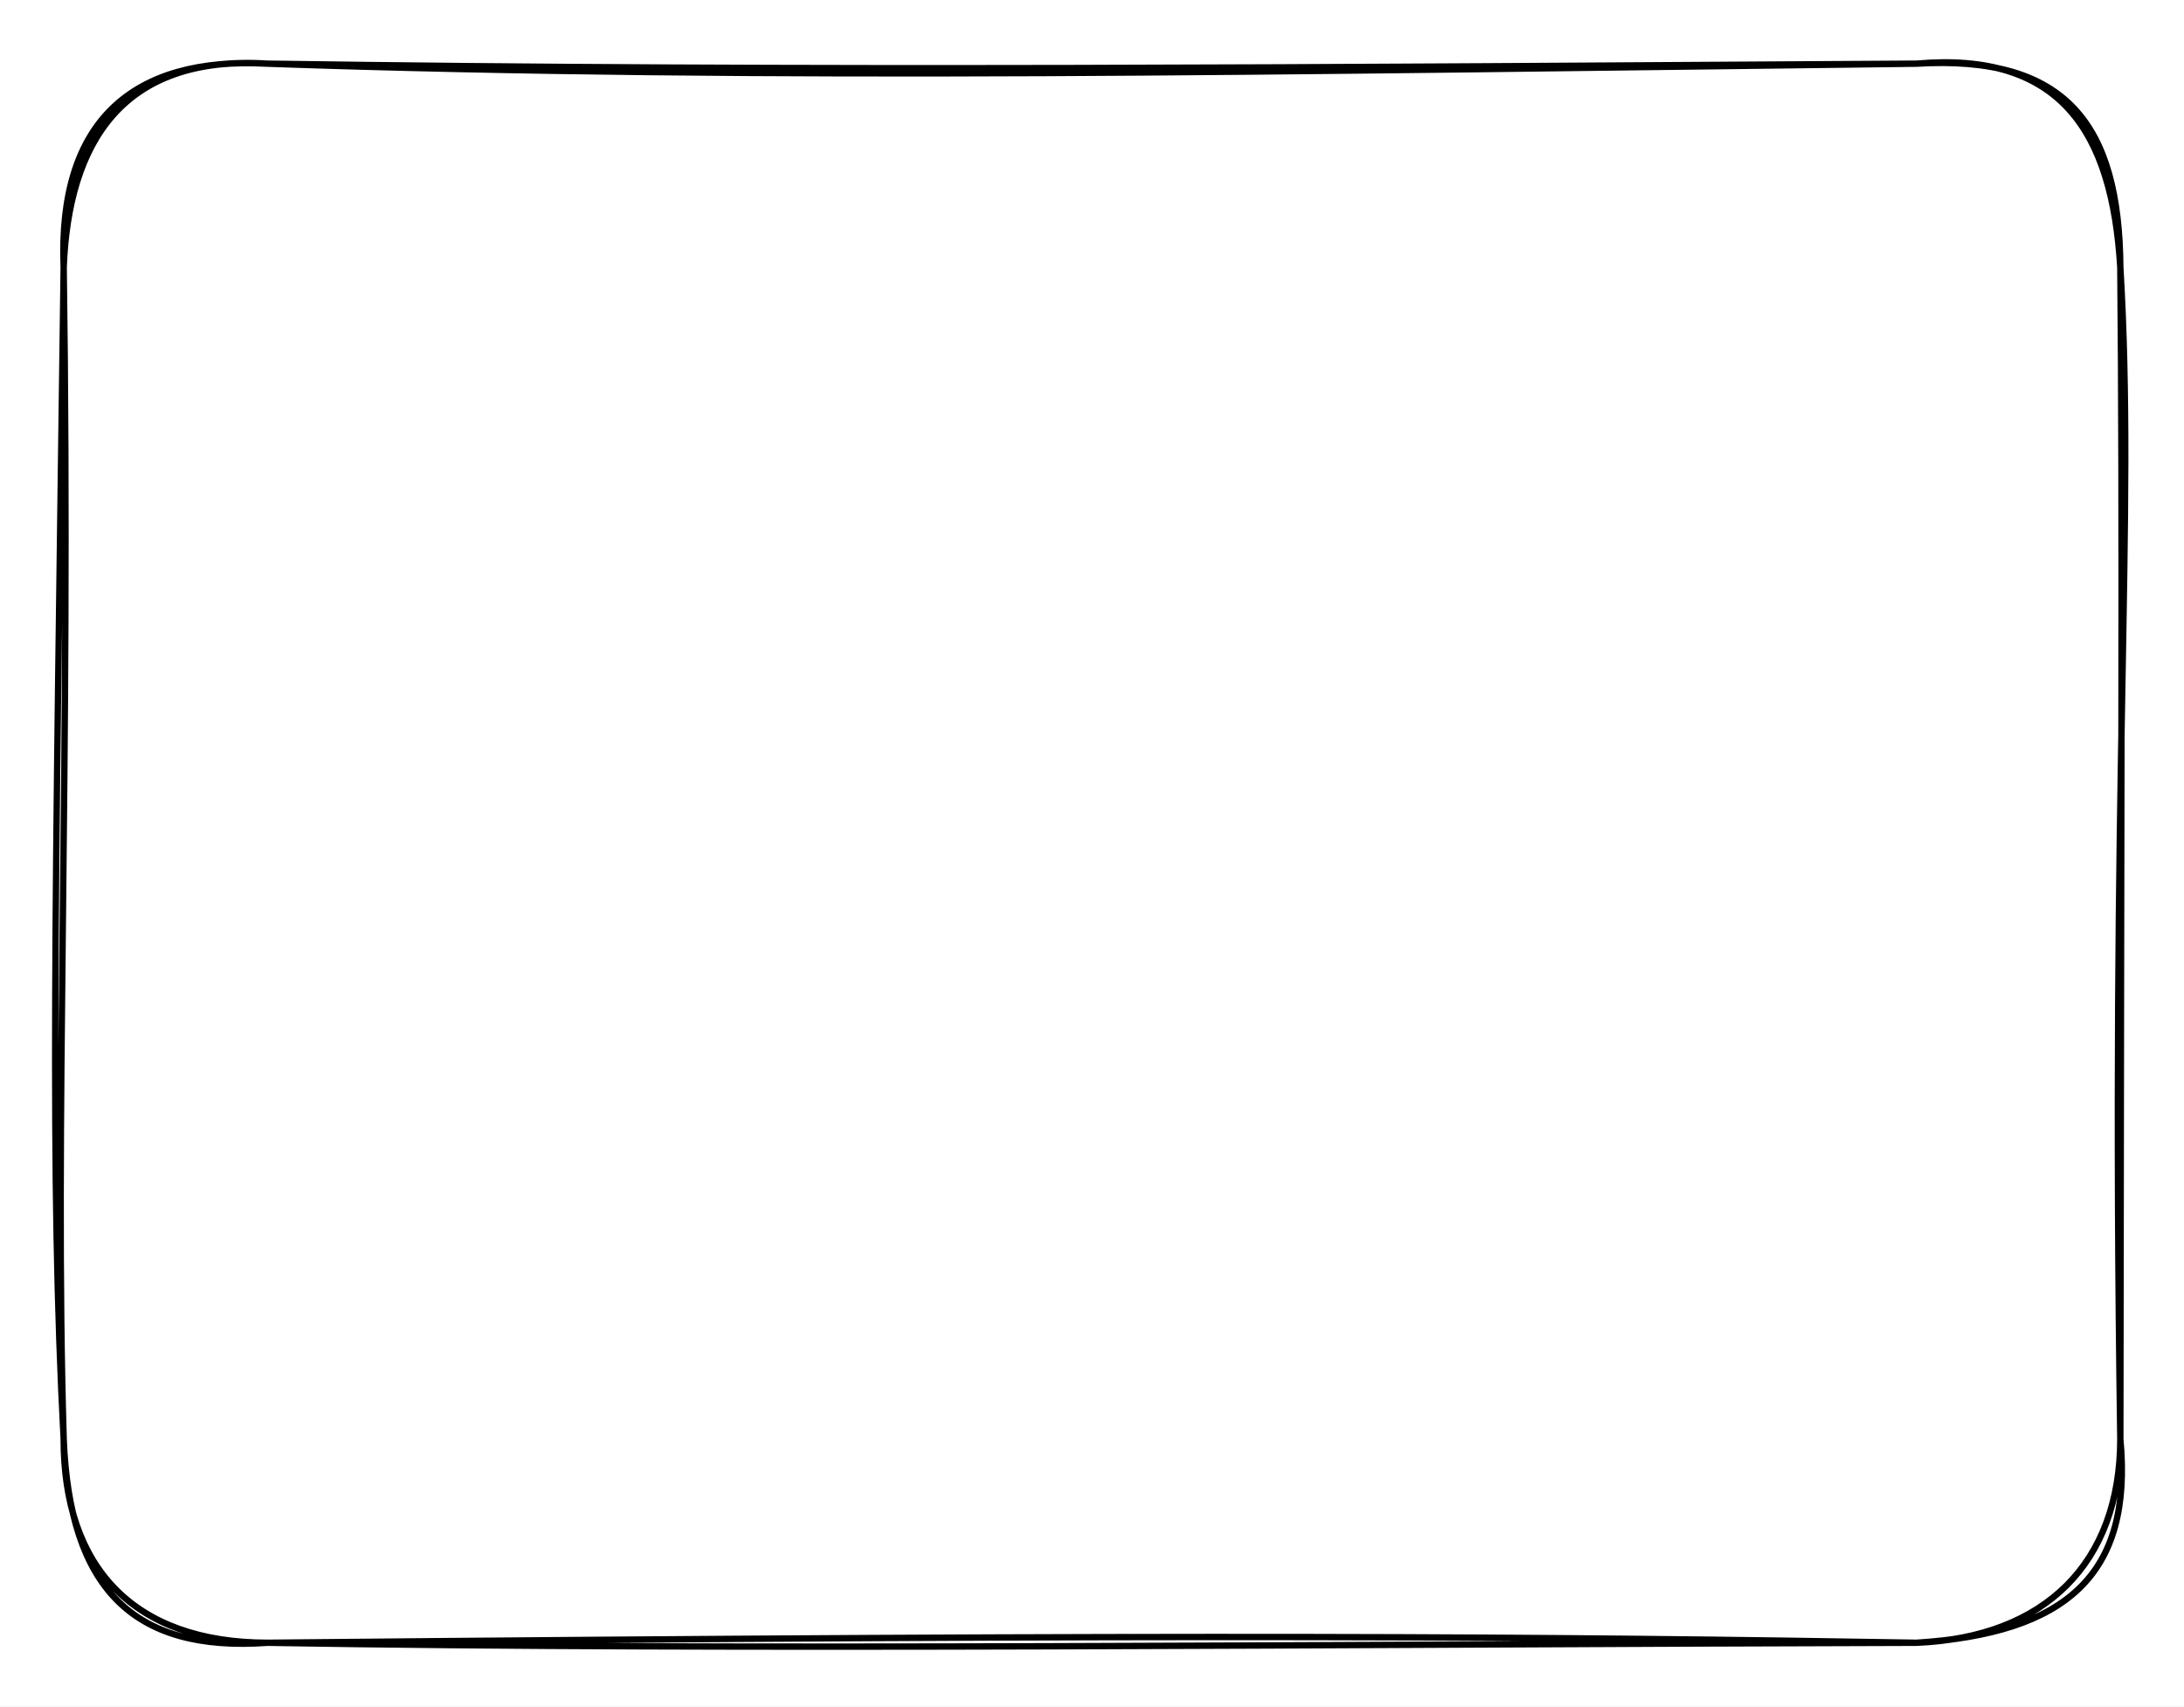
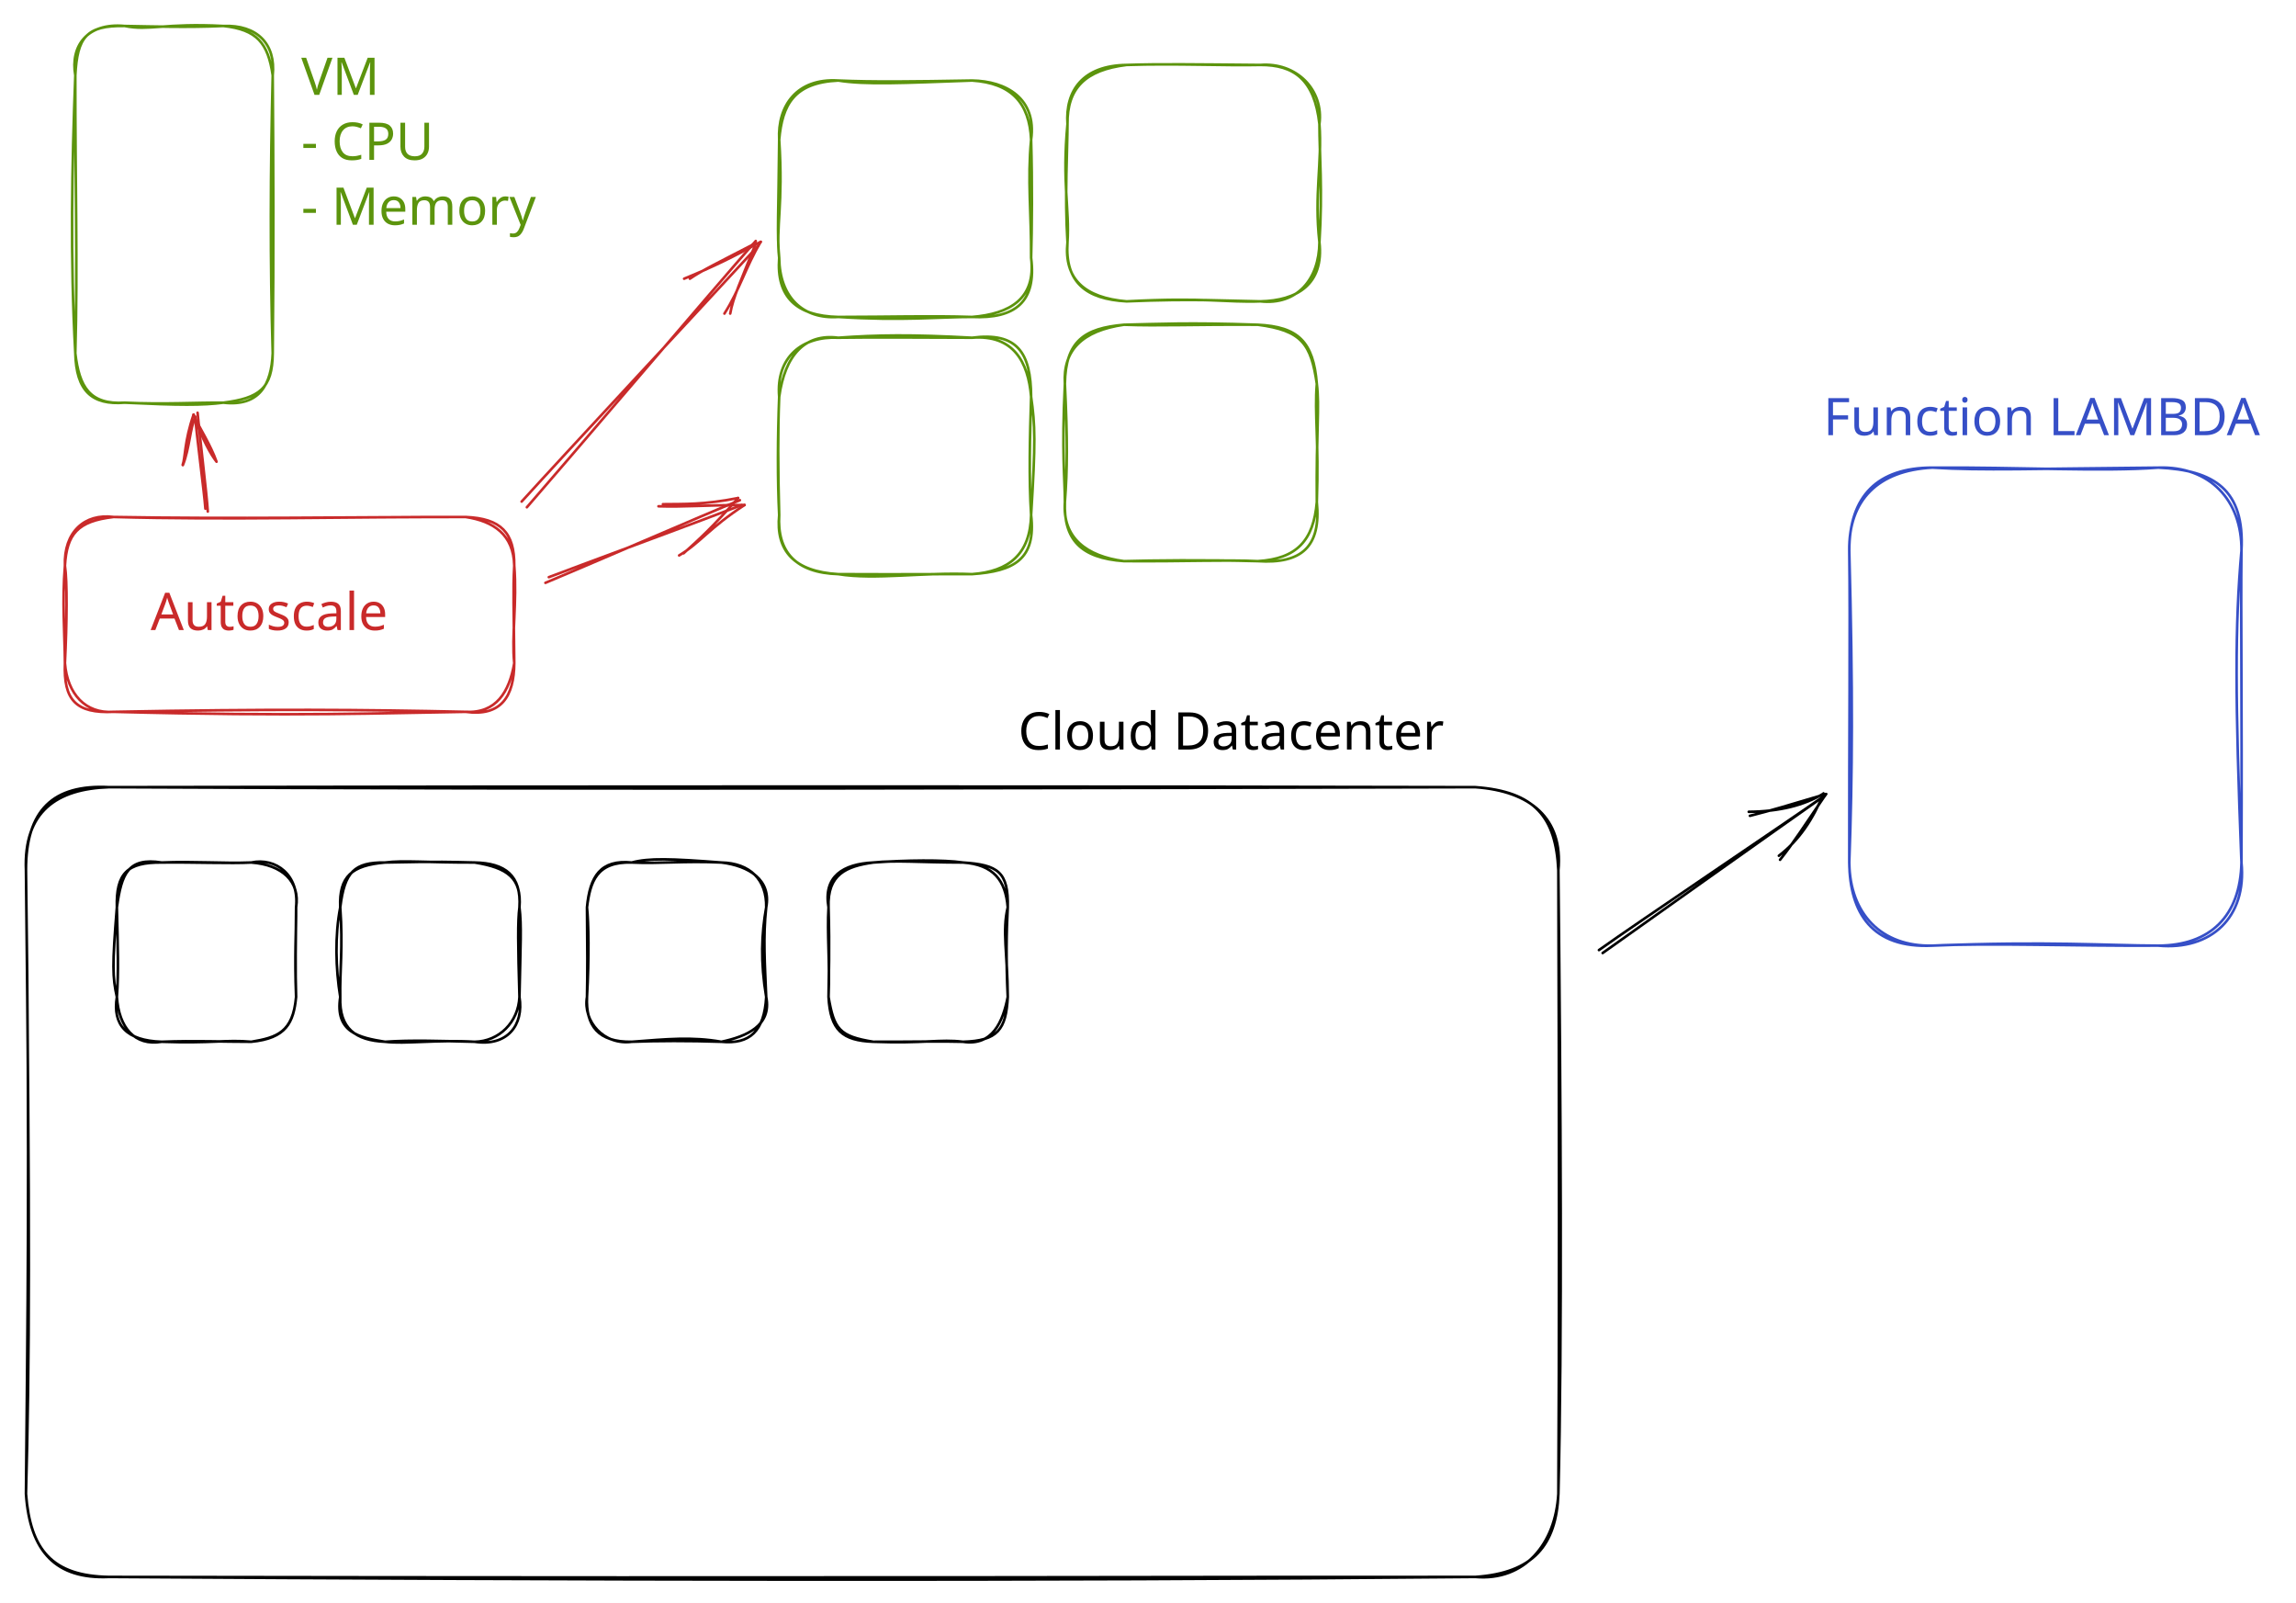
- <svg xmlns="http://www.w3.org/2000/svg" version="1.1" viewBox="0 0 343 268" width="343" height="268">
+ <svg xmlns="http://www.w3.org/2000/svg" version="1.1" viewBox="0 0 884 617" width="884" height="617">
  
-   eyJ2ZXJzaW9uIjoiMSIsImVuY29kaW5nIjoiYnN0cmluZyIsImNvbXByZXNzZWQiOnRydWUsImVuY29kZWQiOiJ4nGVSyW7CMFx1MDAxML3zXHUwMDE1UbhWkIWGwLFcdTAwMTRVXFzKXHUwMDAxqaitejDJJLFi7Mh2WJV/r+3QOFBcdTAwMWYszZt582a7XHUwMDBlXHUwMDFjx5XnXG7cuePCKUFcdTAwMDSnXHUwMDFjXHUwMDFk3SeNXHUwMDFmgFx1MDAwYsyoclx1MDAwNcZcdTAwMTas5omJLKSsxHw8RlU1yrHcMVaOXHUwMDEytm9pQGBcdTAwMGZUXG5cdTAwMTX4rWzHuZq/J8QhkYjmXHUwMDA0XGbBuKyWXHUwMDFmPoLvjFx1MDAxYVk/8oI4iPzppIvA4lXJSUiVO0NEgPVoyEWry1kut1x1MDAxOVx1MDAxNV9vXHUwMDFm67g8fq5cdTAwMTeZVc0wIVx1MDAxYnkmbVMoKWreq0lIzkrY4lRcdTAwMTZa/Vx1MDAwMe94gqmhWVx1MDAxNmd1XlBcdTAwMTDijsMqlGB51pjndWg7hLljkZOypkHU2Zox8eNcdTAwMDftXHUwMDA1I4xr7aFnnlXfoaTMVVx0NO1iJEdUVIirndi4462rMLDjLlx1MDAwMOeF1Oue9Fx1MDAwNMFcZtef+V7gxV5cdTAwMTR0XHUwMDFlLVOtUrPnn377NL21/7d4u/rwhjS2YFx1MDAxZL/snYxNVVcpalfrR7MwXHUwMDBlplx1MDAxMz98jm1pXHUwMDA001I5aU2IxVhS2mswaKN+k9RV57qRKmVXmupcdTAwMDGnXHUwMDFifIG7NO5cdTAwMDHD8eX/IIeZee7gVr8+XHUwMDFmMH02g+ZcdTAwMTeMXHUwMDE02lgifQ==
+   eyJ2ZXJzaW9uIjoiMSIsImVuY29kaW5nIjoiYnN0cmluZyIsImNvbXByZXNzZWQiOnRydWUsImVuY29kZWQiOiJ4nOVbWVfiSFx1MDAxYr73V3Cc24apfek7XFxQWmltwdb2++b0iUmAaEjSSVx1MDAwMHFO//epIE02oIOIxlx1MDAxOS5cdTAwMTRqSb1V9bxPvUvl751KZTeceObux8qu+aBrtmX42nj3Q1Q+Mv3Aclx1MDAxZFWFpr9cdTAwMDN36OvTlv0w9IKPf/6peV6tZ4W3rntf093BUzfTNlx1MDAwN6ZcdTAwMTNcdTAwMDaq4f/U70rl7+nfxEC+qYea07PNaYdpVTxcdTAwMTbH2cLPrjNcdTAwMWRcdTAwMTZcdTAwMDLAXHUwMDE5hFx1MDAwNLF5XHUwMDBiKzhQw4Wmoaq7mlx1MDAxZJhxTVS0XHUwMDBiYIAk0tj4S9A/fuw5xqjFW/GoXcu22+HEfpqUpveHfkKmIPTde/PKMsJ+NHqmfN4vcNWixb18d9jrO2ZcdTAwMTCk+rieplvh5GlcdTAwMTbz0qdF+FiJS1x1MDAxZaJcdTAwMTVcdTAwMDDxXHUwMDEyTHtcYpJcdTAwMTl737VdP1x1MDAxYftcdTAwMGaqS1x1MDAwMlx1MDAxMqPfavp9T4ngXHUwMDE48zahrzmBp/lqT+J249mseLyWfdPq9cNoPELj8czp2kJcdDCFTCaWPlx1MDAxYcVrXHUwMDFh023+Kzl7x5jN/te+xzuPZyU/Y3mj9odZxCRRk9hNpFcv3fH9ZHimdbpcdTAwMDdfaLvhPsT7lYKY5vvueHde83P2LVx1MDAxNnToXHUwMDE52lx1MDAxM27UtLDASFx1MDAwMlxiZLxcdTAwMTG25dyrSmdo23GZq9/HUNtJzGQ9iFOxXHUwMDE04lIgISmHpDDEPad31jyywos71Fx1MDAxZdFr3ri0q2HZIc5cdTAwMTKQjnpcdTAwMTDOl0JcdTAwMWNMP8+HOE3s6lx1MDAxY+NcdTAwMTiQXHUwMDFjxqkggHNE3lx1MDAxNOOn3lx0XHUwMDFjnIxcdTAwMDJZXHUwMDFkgCH+wY9hXVx1MDAwYl5cbuOCY1x1MDAwZdGrYJzAZVx1MDAxOCdAXCJEXHUwMDE10Fx1MDAwYkP8uFN9vDvqY5N5Y6fjnzdaPvbLXHUwMDBlcVx1MDAwZWVcbuJcdTAwMTSwrUGcyTzCXHUwMDEzZb9cdTAwMDBcdTAwMGU5glBCLLZccvCVXHUwMDEwXHUwMDA0hMtXgWBC77M0XHUwMDBiJeKKaaEojEHHvro67rdvv4VHN1xmOmbXOu5ccsqOQZloUVx1MDAwZVxmXCKIIVx1MDAwM+qI+49gkC096lx1MDAxOaZYqSNcdTAwMDWFIcjt/tWEnsOg27k9+nbBsGHSy7JDUFx1MDAwMFoyXGJiRiiAePvHfDlcdTAwMTBcYilbXHUwMDA2QUhcdTAwMTHgWCBYXHUwMDFjg0zrfFx1MDAwN/jh08nozqOjlqLRL/ao7Fx1MDAxOJRcdTAwMTKXXGaDVPlcdTAwMWGEcID+NVx1MDAxOFxmzYdwXHUwMDEx/NByd1x1MDAxZVx1MDAwMSpcdTAwMTVcdTAwMDdcdTAwMTb35n1utUJhXHUwMDFmfjptoj6aiIO6RztlXHUwMDA3XHUwMDFmXHUwMDA0jKXQp/Z9a+iDnNWYlIJKplxmPVx1MDAwMlx1MDAxOMqjXHUwMDEx5bx7wVx1MDAxOVKQQOugMYWTrcIu3l/XXHTb1mO0xFxipEpcdTAwMWLawLInqS2a4lEt177tXHUwMDBljcqBXHUwMDE2arpcdTAwMTLOTLhcclGLum31XCKU7tpmN1xy39DSNXteXHUwMDFkul5cXKurXHUwMDExNcsx/aaRldz1rZ7laHbnt6OreZvH84hLLbEpt1pgRrVRuXiWzonljFx1MDAwZoXAXHUwMDA0XHUwMDEzWtzw9T6dnphDf6RcdTAwMWRfNe1rXHUwMDE4fEJO60fZlY7LtOFcdTAwMGIlzYz9ciE0wWpQSolcdTAwMDCjXHUwMDA0SSbipZ2rXHUwMDFjz6mc6oCVnoJ1jJDnq5xcdTAwMTRcdTAwMDSRJPS2qnJfW/93qpX988voX8tcdTAwMWO4/uR1tW6lXHUwMDAwhVx1MDAxNI+tVryVXHUwMDA2XHUwMDE3XmryU0YgJ5BcdTAwMTSPfPyQvZHdtU5H8jGU46brd067pY98qFx1MDAwMyilfDhcdTAwMTHSzyqfLpGGtE1cdTAwMGW8+Nkr1I1yRlx1MDAwMaVy617nvM/Lhq8/rHpue3xcdTAwMDGPkUdcdTAwMWKN0cngxlx1MDAxOcvj0dejXHUwMDE3eG7/rt3lI1x1MDAwNSqhdbB+fXd9PzrsXHUwMDE0e+7sW4mtT4oo54Di4q6PMTbsI8O8XHUwMDFkf9l32uPvJzfh3qT01ifHKKWLXHUwMDA0ZMd+OV2UvIbUuVx1MDAwNiGRXHUwMDEyIExIXjNcdTAwMTfYnopcdTAwMTExoOzfaHvWh6FcdTAwMWKoXHUwMDAzzXzd42/BsC9hba5OafFs4Vxc0ZRcdTAwMWJcdTAwMDIoKe7lfT3kXHUwMDBmdfeqeaff9fn96Vx1MDAwMMjGjVt2PZM8ndBCYHtcdTAwMDanjNd6rlgyMdWZYlx0KCRcdTAwMTFvm83a4GgqcIRIXGZcdTAwMTJH/VaDaHDpQcJcdTAwMDXEVCjbv7hHddA449+vvur1cffyXHUwMDFhMPLQ73tlXHUwMDA3OFx1MDAwNJmULUpYeW+DcChhlLNcdTAwMTdvm0tcdTAwMTBC8te5NpDwYTNcdTAwMThcdTAwMTRcdTAwMTApr4KuXHUwMDExSpugh4uBg8/oXHUwMDE1h+xoXHUwMDAw7dajvV92XGZmSTaVxH9cdTAwMTNcYnKgVl2w7WdUV5Hsdu30iGTZq+BcdTAwMWImriZkSVx1MDAxNlxixJXrXFzcWtfOqyBo9j/f8ptvxkV7/+6wf3VadoArkk1ny+Cbk6wgym2WOOEnvXeOfdKBXHUwMDA1+EPLw6aYMCpoMqr4O/ytdvZLij9O04kyzLfnLS6I2yRo9Fx1MDAxN7+i6NIh2Fx1MDAxMH1oM/RJSfCzoqdBqPnhnuVcdTAwMTiW00tcdTAwMGI2uyPbLFx1MDAxMOSLwOLqw0jKKqgpcZS7zCikjFx1MDAxMcBcdTAwMDRONOtp3sLJmo7xeyFW35RNXHUwMDBiXHUwMDAxXHUwMDE450D5+EDtXHIklNGcXHUwMDEwJCeErVx1MDAwNeG+O1x1MDAxOFihWtxz13LC7FwiTlerXHUwMDFlKWff1HJOrppEsi6rxV70xPRJXHUwMDE5f6vEMJ/+mH//68PC1lX8IfVLxFx1MDAxZHaS/9dmXHUwMDE4XCKzhXOGUWZcdTAwMThBiLDiseHVvlVJXHUwMDE5RnBai2LgU6UmkqSjU5jxmlx1MDAwNFx1MDAwMlx1MDAwYsFcdTAwMTW8KVtu3m1cdTAwMWOrXHUwMDAyNYGoXHUwMDAwXFwySVx1MDAwMVx1MDAxNVx1MDAwYthIypQsOJG1nflcdTAwMWZcdTAwMDJFt6I3vU+3KTupRY+lf0N2XHUwMDAyNVx1MDAwNWBKXHUwMDAwRVx1MDAwMKrTksSmy5xcdTAwMTbY87hpdUQoLUJ0S51cdTAwMTDlj0t1YKM8PYqcXGLviZmWwjb6VHOIfSneSiRcdTAwMGazvKVkgVx1MDAxNCQ9s9/x1mp3pay8lTHMsVxcfoljU27ii1x1MDAwMuf5m5Rqk5XnmbBM/tvkgylcdTAwMDeUSIGIREypf07zYd5cdCnEPqtDJSlcdTAwMTmAXHUwMDE0UihoXHUwMDEwgDCiXHUwMDE4L1x1MDAxMIK+a/6JoVx1MDAxOX2qSK7JMM9MnCN1qCBcdCEoXHUwMDFl4DpcdTAwMWb9qGOuXHJcdTAwMWPgdFx1MDAxYZax16fDoF92llGmRPquXHUwMDE4pstNIMxIV+dcdTAwMWKkzmksZPzul8i9XHUwMDE3w1x1MDAwNJdUYrlcdTAwMTnRlP61mHVobCXGl+WiXHUwMDEzy509RJlyMYFcXOcu+PU56lx1MDAxOb098+jM+HZyxD9cdTAwMDem1XTKXHUwMDBmb56BN1p+XHUwMDExd2N4c1iTUlx1MDAxMTKGQlx1MDAxMM7ogjdcdTAwMWTz6WilgYpsIF7rRcf3ko9uXGZcdTAwMWQ9VLirnNZbe1x1MDAwN/XXzUovXHUwMDFk/CVy00st10TkKFx1MDAxYlKWRLFcdTAwMWFbw+FezUFl1TmUiOlOL7+T5TG9Ta9cdTAwMWaLXHUwMDA1liuL5fmlY0DZSUzAXHJPlFxyTVdcdTAwMTFcdLFF03X1e7lp05VDXHUwMDFl3SCFSImFXHUwMDAx4olWM7OR5yZbyHZdbVx1MDAwNaWEgFx1MDAwMlOKqZzelINY5l1nXGLfte0q0rYrS3RI2647s0fsap7XXHUwMDBlXHUwMDE1bOZcdTAwMGKscGpcdTAwMTkz2o3nsTuyzPFeXlX+6E4/kSkyXbGIIcwpln/u/PxcdTAwMDdcdTAwMDHoJFxiIn0=
  <defs>
    <style class="style-fonts">
      @font-face {
        font-family: "Virgil";
        src: url("https://unpkg.com/@excalidraw/excalidraw@0.15.3/dist/excalidraw-assets/Virgil.woff2");
      }
      @font-face {
        font-family: "Cascadia";
        src: url("https://unpkg.com/@excalidraw/excalidraw@0.15.3/dist/excalidraw-assets/Cascadia.woff2");
      }
    </style>
  </defs>
-   <rect x="0" y="0" width="343" height="268" fill="#ffffff" />
-   <g stroke-linecap="round" transform="translate(10 10) rotate(0 161.5 124)">
-     <path d="M32 0 M32 0 C110.76 2.73, 192.52 1.19, 291 0 M32 0 C116.13 1.26, 198.41 0.57, 291 0 M291 0 C313.59 -1.99, 321.72 10.64, 323 32 M291 0 C314.48 -1.42, 322.84 9.51, 323 32 M323 32 C325.35 71.68, 321.43 108.91, 323 216 M323 32 C323.39 72.32, 323.1 114.33, 323 216 M323 216 C322.97 235.46, 311.2 247.18, 291 248 M323 216 C325.02 237.45, 314.37 246.5, 291 248 M291 248 C198.06 248.23, 106.19 249.25, 32 248 M291 248 C234.84 247.05, 179.46 246.56, 32 248 M32 248 C10.91 247.98, -0.02 236.09, 0 216 M32 248 C10.86 249.52, 0.93 239.44, 0 216 M0 216 C-1.49 166.64, 1.12 111.63, 0 32 M0 216 C-2.18 175.04, -1.33 132.79, 0 32 M0 32 C0.75 12.32, 9.28 -1.44, 32 0 M0 32 C-0.93 8.91, 10.89 -1.14, 32 0" stroke="#000000" stroke-width="1" fill="none" />
+   <rect x="0" y="0" width="884" height="617" fill="#ffffff" />
+   <g stroke-linecap="round" transform="translate(29 10) rotate(0 38 72.5)">
+     <path d="M19 0 M19 0 C28.37 1.95, 34.44 -1.19, 57 0 M19 0 C30.48 0.19, 43.04 0.61, 57 0 M57 0 C69.92 -0.54, 77.26 6.87, 76 19 M57 0 C69.95 1.39, 74.19 6.58, 76 19 M76 19 C76.25 52.62, 76.41 85.28, 76 126 M76 19 C75.12 55.41, 74.98 90.78, 76 126 M76 126 C75.89 139.62, 70.81 143.24, 57 145 M76 126 C75.48 137.93, 70.98 146.6, 57 145 M57 145 C46.3 144.9, 34.2 145.71, 19 145 M57 145 C49.08 146.04, 40.04 146, 19 145 M19 145 C5.49 145.84, 1.52 138.86, 0 126 M19 145 C6.3 146.03, 0.33 140.4, 0 126 M0 126 C-2 89.11, -1.31 54.03, 0 19 M0 126 C0.94 92.4, -0.06 59.38, 0 19 M0 19 C-1.97 7.79, 4.47 -1.35, 19 0 M0 19 C0.77 4.47, 4.05 -0.26, 19 0" stroke="#5c940d" stroke-width="1" fill="none" />
  </g>
+   <g stroke-linecap="round" transform="translate(10 303) rotate(0 295 152)">
+     <path d="M32 0 M32 0 C219.73 0.93, 408.53 0.34, 558 0 M32 0 C224.39 -0.33, 416.9 -0.34, 558 0 M558 0 C579.46 1.52, 591.88 12.16, 590 32 M558 0 C581.09 1.63, 589.02 11.63, 590 32 M590 32 C590.94 122.47, 591.45 212.93, 590 272 M590 32 C590.32 125.57, 590.33 219.49, 590 272 M590 272 C589.22 291.79, 580.38 302.49, 558 304 M590 272 C588.9 291.21, 577.07 305.67, 558 304 M558 304 C448.65 303.91, 340.51 304.5, 32 304 M558 304 C385.04 305.61, 211.92 305.14, 32 304 M32 304 C10.04 303.65, 1.67 293.58, 0 272 M32 304 C11.63 304.93, 1.48 294.39, 0 272 M0 272 C0.55 208.18, 1.54 144.22, 0 32 M0 272 C1.37 222.26, 1.55 170.85, 0 32 M0 32 C-0.05 8.81, 10.42 -1.14, 32 0 M0 32 C-0.97 9.39, 11.88 0.63, 32 0" stroke="#000000" stroke-width="1" fill="none" />
+   </g>
+   <g stroke-linecap="round" transform="translate(45 332) rotate(0 34.5 34.5)">
+     <path d="M17.25 0 M17.25 0 C29.18 -0.16, 44.02 0.44, 51.75 0 M17.25 0 C29.5 -0.53, 40.74 0.42, 51.75 0 M51.75 0 C63.67 0.87, 70.61 7.32, 69 17.25 M51.75 0 C61.18 -2, 70.33 4.73, 69 17.25 M69 17.25 C68.87 28.62, 68.67 42.57, 69 51.75 M69 17.25 C69.08 26.59, 68.37 35.34, 69 51.75 M69 51.75 C68.04 61.65, 65.22 67.68, 51.75 69 M69 51.75 C67.79 65.47, 61.55 67.35, 51.75 69 M51.75 69 C42.08 68.12, 36.61 69.68, 17.25 69 M51.75 69 C40.86 69.02, 30.16 68.49, 17.25 69 M17.25 69 C6.86 70.76, 0.77 63.51, 0 51.75 M17.25 69 C3.62 68.57, -1.72 62.53, 0 51.75 M0 51.75 C-1.68 44.22, -1.81 39.65, 0 17.25 M0 51.75 C0.7 41.74, 0.36 33.31, 0 17.25 M0 17.25 C-0.35 4.15, 3.95 -0.12, 17.25 0 M0 17.25 C1.8 4.21, 4.36 -2.02, 17.25 0" stroke="#000000" stroke-width="1" fill="none" />
+   </g>
+   <g stroke-linecap="round" transform="translate(226 332) rotate(0 34.5 34.5)">
+     <path d="M17.25 0 M17.25 0 C23.84 -1.76, 32.22 -1.5, 51.75 0 M17.25 0 C27.99 0.51, 37.39 -0.67, 51.75 0 M51.75 0 C62.71 0.22, 69.22 6.55, 69 17.25 M51.75 0 C62.3 1.27, 71.03 6.63, 69 17.25 M69 17.25 C67.18 27.43, 66.74 38.34, 69 51.75 M69 17.25 C67.74 28.87, 68.5 39.06, 69 51.75 M69 51.75 C68.28 64.99, 62.62 70.06, 51.75 69 M69 51.75 C71.18 62.84, 61.41 66.94, 51.75 69 M51.75 69 C40.4 67.01, 30.81 67.97, 17.25 69 M51.75 69 C39.45 68.58, 26.75 68.62, 17.25 69 M17.25 69 C4.27 69.22, -0.5 62.82, 0 51.75 M17.25 69 C6.53 70.44, -1.61 61.15, 0 51.75 M0 51.75 C0.88 36.59, 0.61 22.73, 0 17.25 M0 51.75 C0.19 41.77, 0.17 33.49, 0 17.25 M0 17.25 C1.1 5.21, 5.27 -1.19, 17.25 0 M0 17.25 C1.25 7.42, 3.65 -0.42, 17.25 0" stroke="#000000" stroke-width="1" fill="none" />
+   </g>
+   <g stroke-linecap="round" transform="translate(131 332) rotate(0 34.5 34.5)">
+     <path d="M17.25 0 M17.25 0 C24.36 -0.92, 33.17 0.04, 51.75 0 M17.25 0 C25.64 -0.08, 32.49 -0.53, 51.75 0 M51.75 0 C63.47 0.22, 69.8 4.92, 69 17.25 M51.75 0 C64.52 2.03, 69.88 6.05, 69 17.25 M69 17.25 C68.31 22.47, 68.42 31.75, 69 51.75 M69 17.25 C69.86 24.36, 69.39 31.5, 69 51.75 M69 51.75 C70.74 62.62, 64.31 70.89, 51.75 69 M69 51.75 C68.59 61.41, 61.19 68.86, 51.75 69 M51.75 69 C36.95 68.14, 24.86 69.95, 17.25 69 M51.75 69 C39.38 68.72, 27.28 68.28, 17.25 69 M17.25 69 C5.97 68.5, -0.43 63.93, 0 51.75 M17.25 69 C7.19 67.39, -2.1 65.38, 0 51.75 M0 51.75 C-1.78 40.84, -2.09 28.02, 0 17.25 M0 51.75 C-0.22 42.04, 1.1 32.66, 0 17.25 M0 17.25 C-0.54 5.27, 4.56 1.09, 17.25 0 M0 17.25 C1.67 3.65, 5.33 -0.14, 17.25 0" stroke="#000000" stroke-width="1" fill="none" />
+   </g>
+   <g stroke-linecap="round" transform="translate(319 332) rotate(0 34.5 34.5)">
+     <path d="M17.25 0 M17.25 0 C29.76 -0.92, 44.39 -1.1, 51.75 0 M17.25 0 C26.33 -0.94, 34.77 -0.02, 51.75 0 M51.75 0 C63.47 0.8, 68.17 6.86, 69 17.25 M51.75 0 C65.28 0.88, 69.3 3.62, 69 17.25 M69 17.25 C66.8 26.43, 68.92 34.88, 69 51.75 M69 17.25 C68.48 27.17, 68.31 36.99, 69 51.75 M69 51.75 C68.37 64.31, 65.14 68.65, 51.75 69 M69 51.75 C67.16 61.19, 63.11 70.8, 51.75 69 M51.75 69 C43.05 67.9, 36.82 69.74, 17.25 69 M51.75 69 C43.17 68.75, 34.46 69.03, 17.25 69 M17.25 69 C5.25 68.57, 0.68 64.5, 0 51.75 M17.25 69 C4.14 66.9, 2.13 64.12, 0 51.75 M0 51.75 C0.56 37.76, -0.61 27.29, 0 17.25 M0 51.75 C0.06 43.81, 0.5 33.69, 0 17.25 M0 17.25 C-0.48 4.56, 6.84 1.45, 17.25 0 M0 17.25 C-2.1 5.33, 5.61 0.55, 17.25 0" stroke="#000000" stroke-width="1" fill="none" />
+   </g>
+   <g transform="translate(392 273) rotate(0 88.34993 12.5)">
+     <text x="0" y="0" font-family="Virgil, Segoe UI Emoji" font-size="20px" fill="#000000" text-anchor="start" style="white-space: pre;" direction="ltr" dominant-baseline="text-before-edge">Cloud Datacenter</text>
+   </g>
+   <g transform="translate(116 21) rotate(0 43.09996 37.5)">
+     <text x="0" y="0" font-family="Virgil, Segoe UI Emoji" font-size="20px" fill="#5c940d" text-anchor="start" style="white-space: pre;" direction="ltr" dominant-baseline="text-before-edge">VM</text>
+     <text x="0" y="25" font-family="Virgil, Segoe UI Emoji" font-size="20px" fill="#5c940d" text-anchor="start" style="white-space: pre;" direction="ltr" dominant-baseline="text-before-edge">- CPU</text>
+     <text x="0" y="50" font-family="Virgil, Segoe UI Emoji" font-size="20px" fill="#5c940d" text-anchor="start" style="white-space: pre;" direction="ltr" dominant-baseline="text-before-edge">- Memory</text>
+   </g>
+   <g stroke-linecap="round" transform="translate(25 199) rotate(0 86.5 37.5)">
+     <path d="M18.75 0 M18.75 0 C62.2 1.23, 109.1 -0.1, 154.25 0 M18.75 0 C64.65 0.8, 110.38 0.01, 154.25 0 M154.25 0 C167.92 0.56, 173.1 6.04, 173 18.75 M154.25 0 C165.05 1.62, 172.75 6.84, 173 18.75 M173 18.75 C174.13 32.76, 171.89 46, 173 56.25 M173 18.75 C172.47 27.91, 172.84 35.82, 173 56.25 M173 56.25 C171.11 67.26, 166.09 75.67, 154.25 75 M173 56.25 C172.92 69.03, 167.99 76.92, 154.25 75 M154.25 75 C122.71 75.44, 89.79 76.85, 18.75 75 M154.25 75 C115.56 74.15, 78.1 73.86, 18.75 75 M18.75 75 C7.89 75.8, 0.93 68.09, 0 56.25 M18.75 75 C4.22 75.7, -0.58 70.46, 0 56.25 M0 56.25 C0.77 40.66, 0.91 24.61, 0 18.75 M0 56.25 C-0.1 44.34, -1.13 32.59, 0 18.75 M0 18.75 C0.74 6.55, 4.87 1.6, 18.75 0 M0 18.75 C-0.49 5.77, 7.58 -1.47, 18.75 0" stroke="#c92a2a" stroke-width="1" fill="none" />
+   </g>
+   <g transform="translate(58 227) rotate(0 48.64996 12.5)">
+     <text x="0" y="0" font-family="Virgil, Segoe UI Emoji" font-size="20px" fill="#c92a2a" text-anchor="start" style="white-space: pre;" direction="ltr" dominant-baseline="text-before-edge">Autoscale</text>
+   </g>
+   <g stroke-linecap="round" transform="translate(300 31) rotate(0 48.5 45.5)">
+     <path d="M22.75 0 M22.75 0 C33.07 1.68, 47.77 0.96, 74.25 0 M22.75 0 C36.26 0.58, 51.25 0.4, 74.25 0 M74.25 0 C89.48 0.98, 96.33 8.7, 97 22.75 M74.25 0 C87.35 0.16, 99.24 6.9, 97 22.75 M97 22.75 C95.51 38.35, 97.11 51.09, 97 68.25 M97 22.75 C97.48 39.4, 97.33 56.88, 97 68.25 M97 68.25 C98.94 83.98, 88.85 89.82, 74.25 91 M97 68.25 C99.16 85.23, 90.88 91.77, 74.25 91 M74.25 91 C62.08 90.96, 47.53 92.58, 22.75 91 M74.25 91 C58.2 90.48, 42.77 90.99, 22.75 91 M22.75 91 C6.61 90.67, -1.17 83.28, 0 68.25 M22.75 91 C9.12 91.96, 0.19 83.41, 0 68.25 M0 68.25 C-1.36 56.13, 1.64 48.18, 0 22.75 M0 68.25 C-0.86 59, -0.25 50.79, 0 22.75 M0 22.75 C1.21 9.37, 5.64 0.79, 22.75 0 M0 22.75 C-0.69 9.72, 6.8 -1.01, 22.75 0" stroke="#5c940d" stroke-width="1" fill="none" />
+   </g>
+   <g stroke-linecap="round" transform="translate(410 125) rotate(0 48.5 45.5)">
+     <path d="M22.75 0 M22.75 0 C36.81 0.51, 49.11 -0.15, 74.25 0 M22.75 0 C35.6 -0.26, 47.61 -0.93, 74.25 0 M74.25 0 C89.78 0.73, 95.72 6.47, 97 22.75 M74.25 0 C91.4 2.23, 94.72 7.51, 97 22.75 M97 22.75 C96.07 34.27, 97.82 44.36, 97 68.25 M97 22.75 C98.11 31.64, 96.74 40.45, 97 68.25 M97 68.25 C98.69 85.36, 91.21 92.15, 74.25 91 M97 68.25 C95.75 83.05, 89.3 90.09, 74.25 91 M74.25 91 C62.6 90.4, 46.75 91.18, 22.75 91 M74.25 91 C53.37 90.46, 33.63 90.7, 22.75 91 M22.75 91 C8.35 89.1, -0.99 82.05, 0 68.25 M22.75 91 C5.92 89.82, -0.49 82.58, 0 68.25 M0 68.25 C0.96 55.75, 1.03 44.17, 0 22.75 M0 68.25 C-0.01 58.84, -1.29 49.44, 0 22.75 M0 22.75 C0.27 6.25, 7.44 1.33, 22.75 0 M0 22.75 C-0.81 9.82, 6.69 2.3, 22.75 0" stroke="#5c940d" stroke-width="1" fill="none" />
+   </g>
+   <g stroke-linecap="round" transform="translate(300 130) rotate(0 48.5 45.5)">
+     <path d="M22.75 0 M22.75 0 C37.44 -1.08, 51.13 -1.27, 74.25 0 M22.75 0 C37.94 -0.22, 52.38 -0.04, 74.25 0 M74.25 0 C90.15 -1.28, 95.89 9.31, 97 22.75 M74.25 0 C91.65 -2.28, 96.93 5.69, 97 22.75 M97 22.75 C98.56 33.65, 98.73 40.18, 97 68.25 M97 22.75 C96.52 37.76, 96.1 54.48, 97 68.25 M97 68.25 C98.95 85.21, 90.57 89.91, 74.25 91 M97 68.25 C96.64 83.3, 88.51 89.97, 74.25 91 M74.25 91 C55.13 90.19, 37 93.31, 22.75 91 M74.25 91 C62.59 90.94, 51.45 91.14, 22.75 91 M22.75 91 C5.68 90.01, -1.37 81.97, 0 68.25 M22.75 91 C6.41 90.51, -0.84 82.41, 0 68.25 M0 68.25 C-0.67 55.16, -0.6 38, 0 22.75 M0 68.25 C-0.48 50.7, -0.53 35.28, 0 22.75 M0 22.75 C-1.33 7.44, 8.92 -0.71, 22.75 0 M0 22.75 C2.23 6.69, 9.88 -1.68, 22.75 0" stroke="#5c940d" stroke-width="1" fill="none" />
+   </g>
+   <g stroke-linecap="round" transform="translate(411 25) rotate(0 48.5 45.5)">
+     <path d="M22.75 0 M22.75 0 C35.45 -0.42, 48.93 -0.22, 74.25 0 M22.75 0 C41.65 -0.62, 60.73 0.32, 74.25 0 M74.25 0 C88.14 -1.11, 98.73 9.52, 97 22.75 M74.25 0 C87.13 -0.07, 95.11 5.58, 97 22.75 M97 22.75 C98.09 37.64, 94.94 49.75, 97 68.25 M97 22.75 C96.99 34.27, 98.27 48.29, 97 68.25 M97 68.25 C98.79 84.57, 88.33 90.68, 74.25 91 M97 68.25 C96.89 82.51, 88.39 92.55, 74.25 91 M74.25 91 C61.47 91.52, 53.01 89.37, 22.75 91 M74.25 91 C61.59 90.82, 48.92 89.91, 22.75 91 M22.75 91 C6.6 89.63, -1.45 82.39, 0 68.25 M22.75 91 C7.09 90.16, -1.01 83.68, 0 68.25 M0 68.25 C0.85 55.51, -2.12 45.57, 0 22.75 M0 68.25 C-1.12 50.36, 0 32.04, 0 22.75 M0 22.75 C-0.15 8.92, 6.88 1.94, 22.75 0 M0 22.75 C-0.89 9.88, 5.9 0.22, 22.75 0" stroke="#5c940d" stroke-width="1" fill="none" />
+   </g>
+   <g stroke-linecap="round">
+     <g transform="translate(79 197) rotate(0 -1.5 -19)">
+       <path d="M1.01 -0.1 C0.66 -6.45, -2.42 -31.63, -2.93 -38.12 M0.08 -1.2 C-0.34 -7.35, -3.44 -30.46, -3.84 -36.65" stroke="#c92a2a" stroke-width="1" fill="none" />
+     </g>
+     <g transform="translate(79 197) rotate(0 -1.5 -19)">
+       <path d="M4.3 -19.37 C2.38 -21.79, -1.04 -27.61, -4.46 -37.42 M4.37 -19.27 C2.24 -25.38, -2.56 -33.19, -3.83 -35.82" stroke="#c92a2a" stroke-width="1" fill="none" />
+     </g>
+     <g transform="translate(79 197) rotate(0 -1.5 -19)">
+       <path d="M-8.67 -18.05 C-7.62 -20.88, -8.05 -27.01, -4.46 -37.42 M-8.6 -17.95 C-5.89 -24.62, -5.85 -32.91, -3.83 -35.82" stroke="#c92a2a" stroke-width="1" fill="none" />
+     </g>
+   </g>
+   <mask />
+   <g stroke-linecap="round">
+     <g transform="translate(201.1742 193.9084) rotate(0 45.4129 -49.95419)">
+       <path d="M-0.34 -0.83 C14.69 -17.44, 75.55 -82.76, 90.77 -99.33 M1.68 1.35 C16.5 -15.65, 75.03 -84.4, 89.8 -101.15" stroke="#c92a2a" stroke-width="1" fill="none" />
+     </g>
+     <g transform="translate(201.1742 193.9084) rotate(0 45.4129 -49.95419)">
+       <path d="M77.74 -73.2 C83.71 -82.56, 85.86 -90.98, 91.71 -100.82 M79.97 -73.2 C81.08 -79.51, 84.04 -85.65, 89.88 -100.37" stroke="#c92a2a" stroke-width="1" fill="none" />
+     </g>
+     <g transform="translate(201.1742 193.9084) rotate(0 45.4129 -49.95419)">
+       <path d="M62.22 -86.62 C73.62 -91.28, 81.15 -95.04, 91.71 -100.82 M64.44 -86.62 C69.1 -89.84, 75.57 -92.94, 89.88 -100.37" stroke="#c92a2a" stroke-width="1" fill="none" />
+     </g>
+   </g>
+   <mask />
+   <g stroke-linecap="round">
+     <g transform="translate(211 223) rotate(0 37 -14.5)">
+       <path d="M0.3 -0.83 C12.78 -5.58, 62.08 -23.71, 74.53 -28.57 M-1.01 1.35 C11.4 -3.77, 61.24 -25.38, 73.87 -30.47" stroke="#c92a2a" stroke-width="1" fill="none" />
+     </g>
+     <g transform="translate(211 223) rotate(0 37 -14.5)">
+       <path d="M50.47 -9.2 C58.46 -13.94, 61.99 -19.7, 75.67 -28.61 M52.18 -10 C58.26 -15.46, 63.65 -20.4, 73.18 -31.3" stroke="#c92a2a" stroke-width="1" fill="none" />
+     </g>
+     <g transform="translate(211 223) rotate(0 37 -14.5)">
+       <path d="M42.52 -28.12 C52.63 -27.82, 58.29 -28.51, 75.67 -28.61 M44.23 -28.92 C52.36 -29.03, 59.98 -28.68, 73.18 -31.3" stroke="#c92a2a" stroke-width="1" fill="none" />
+     </g>
+   </g>
+   <mask />
+   <g stroke-linecap="round" transform="translate(712 180) rotate(0 75.5 92)">
+     <path d="M32 0 M32 0 C65.18 -0.22, 97.52 1.64, 119 0 M32 0 C51.53 1.2, 70.8 0.39, 119 0 M119 0 C138.79 -0.67, 151.24 12.59, 151 32 M119 0 C140.51 0.97, 152.29 8.44, 151 32 M151 32 C148.45 60.71, 148.56 89.1, 151 152 M151 32 C150.71 58.26, 151.25 86.52, 151 152 M151 152 C150.57 172.62, 138.98 183.93, 119 184 M151 152 C153.09 173.12, 139.31 185.87, 119 184 M119 184 C98.96 183.96, 76.94 182.21, 32 184 M119 184 C86.87 184.21, 54.31 182.88, 32 184 M32 184 C12.42 184.47, 0.22 171.78, 0 152 M32 184 C8.69 185.12, 0.2 171.44, 0 152 M0 152 C-0.08 106.56, 0.39 60.12, 0 32 M0 152 C1.2 118.67, 1.42 85.9, 0 32 M0 32 C-0.27 12.52, 11.03 1.07, 32 0 M0 32 C0 10.88, 10.9 0, 32 0" stroke="#364fc7" stroke-width="1" fill="none" />
+   </g>
+   <g transform="translate(702 152) rotate(0 85.99995 12.5)">
+     <text x="0" y="0" font-family="Virgil, Segoe UI Emoji" font-size="20px" fill="#364fc7" text-anchor="start" style="white-space: pre;" direction="ltr" dominant-baseline="text-before-edge">Function LAMBDA</text>
+   </g>
+   <g stroke-linecap="round">
+     <g transform="translate(617 367) rotate(0 42 -30)">
+       <path d="M0.05 -0.16 C13.83 -9.96, 69.16 -49.24, 83.28 -59.14 M-1.38 -1.29 C12.73 -11.38, 71.31 -50.74, 85.62 -60.81" stroke="#000000" stroke-width="1" fill="none" />
+     </g>
+     <g transform="translate(617 367) rotate(0 42 -30)">
+       <path d="M67.9 -37.6 C75.8 -43.63, 81.18 -51.96, 85.08 -61.53 M68.35 -36.05 C73.56 -42.58, 77.68 -49.14, 86.06 -61.36" stroke="#000000" stroke-width="1" fill="none" />
+     </g>
+     <g transform="translate(617 367) rotate(0 42 -30)">
+       <path d="M56.3 -54.52 C68.21 -54.63, 77.66 -57.02, 85.08 -61.53 M56.75 -52.97 C64.99 -55.03, 72.13 -57.19, 86.06 -61.36" stroke="#000000" stroke-width="1" fill="none" />
+     </g>
+   </g>
+   <mask />
</svg>
